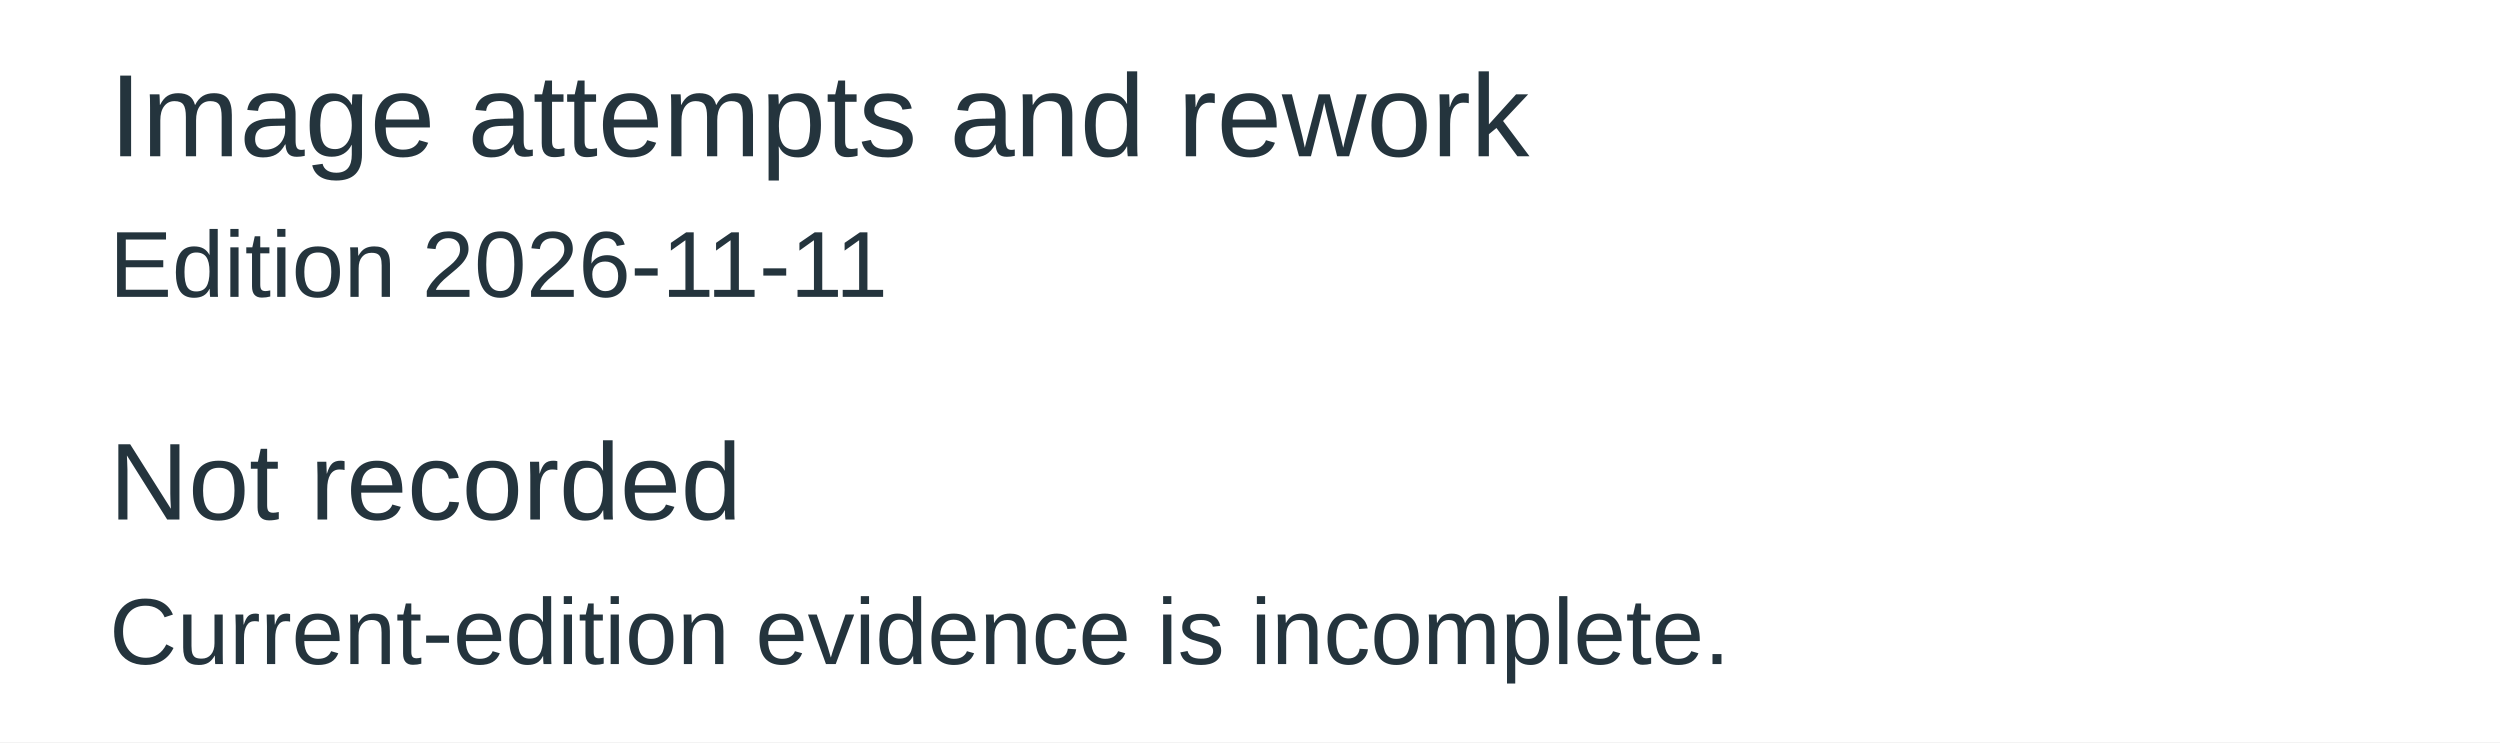
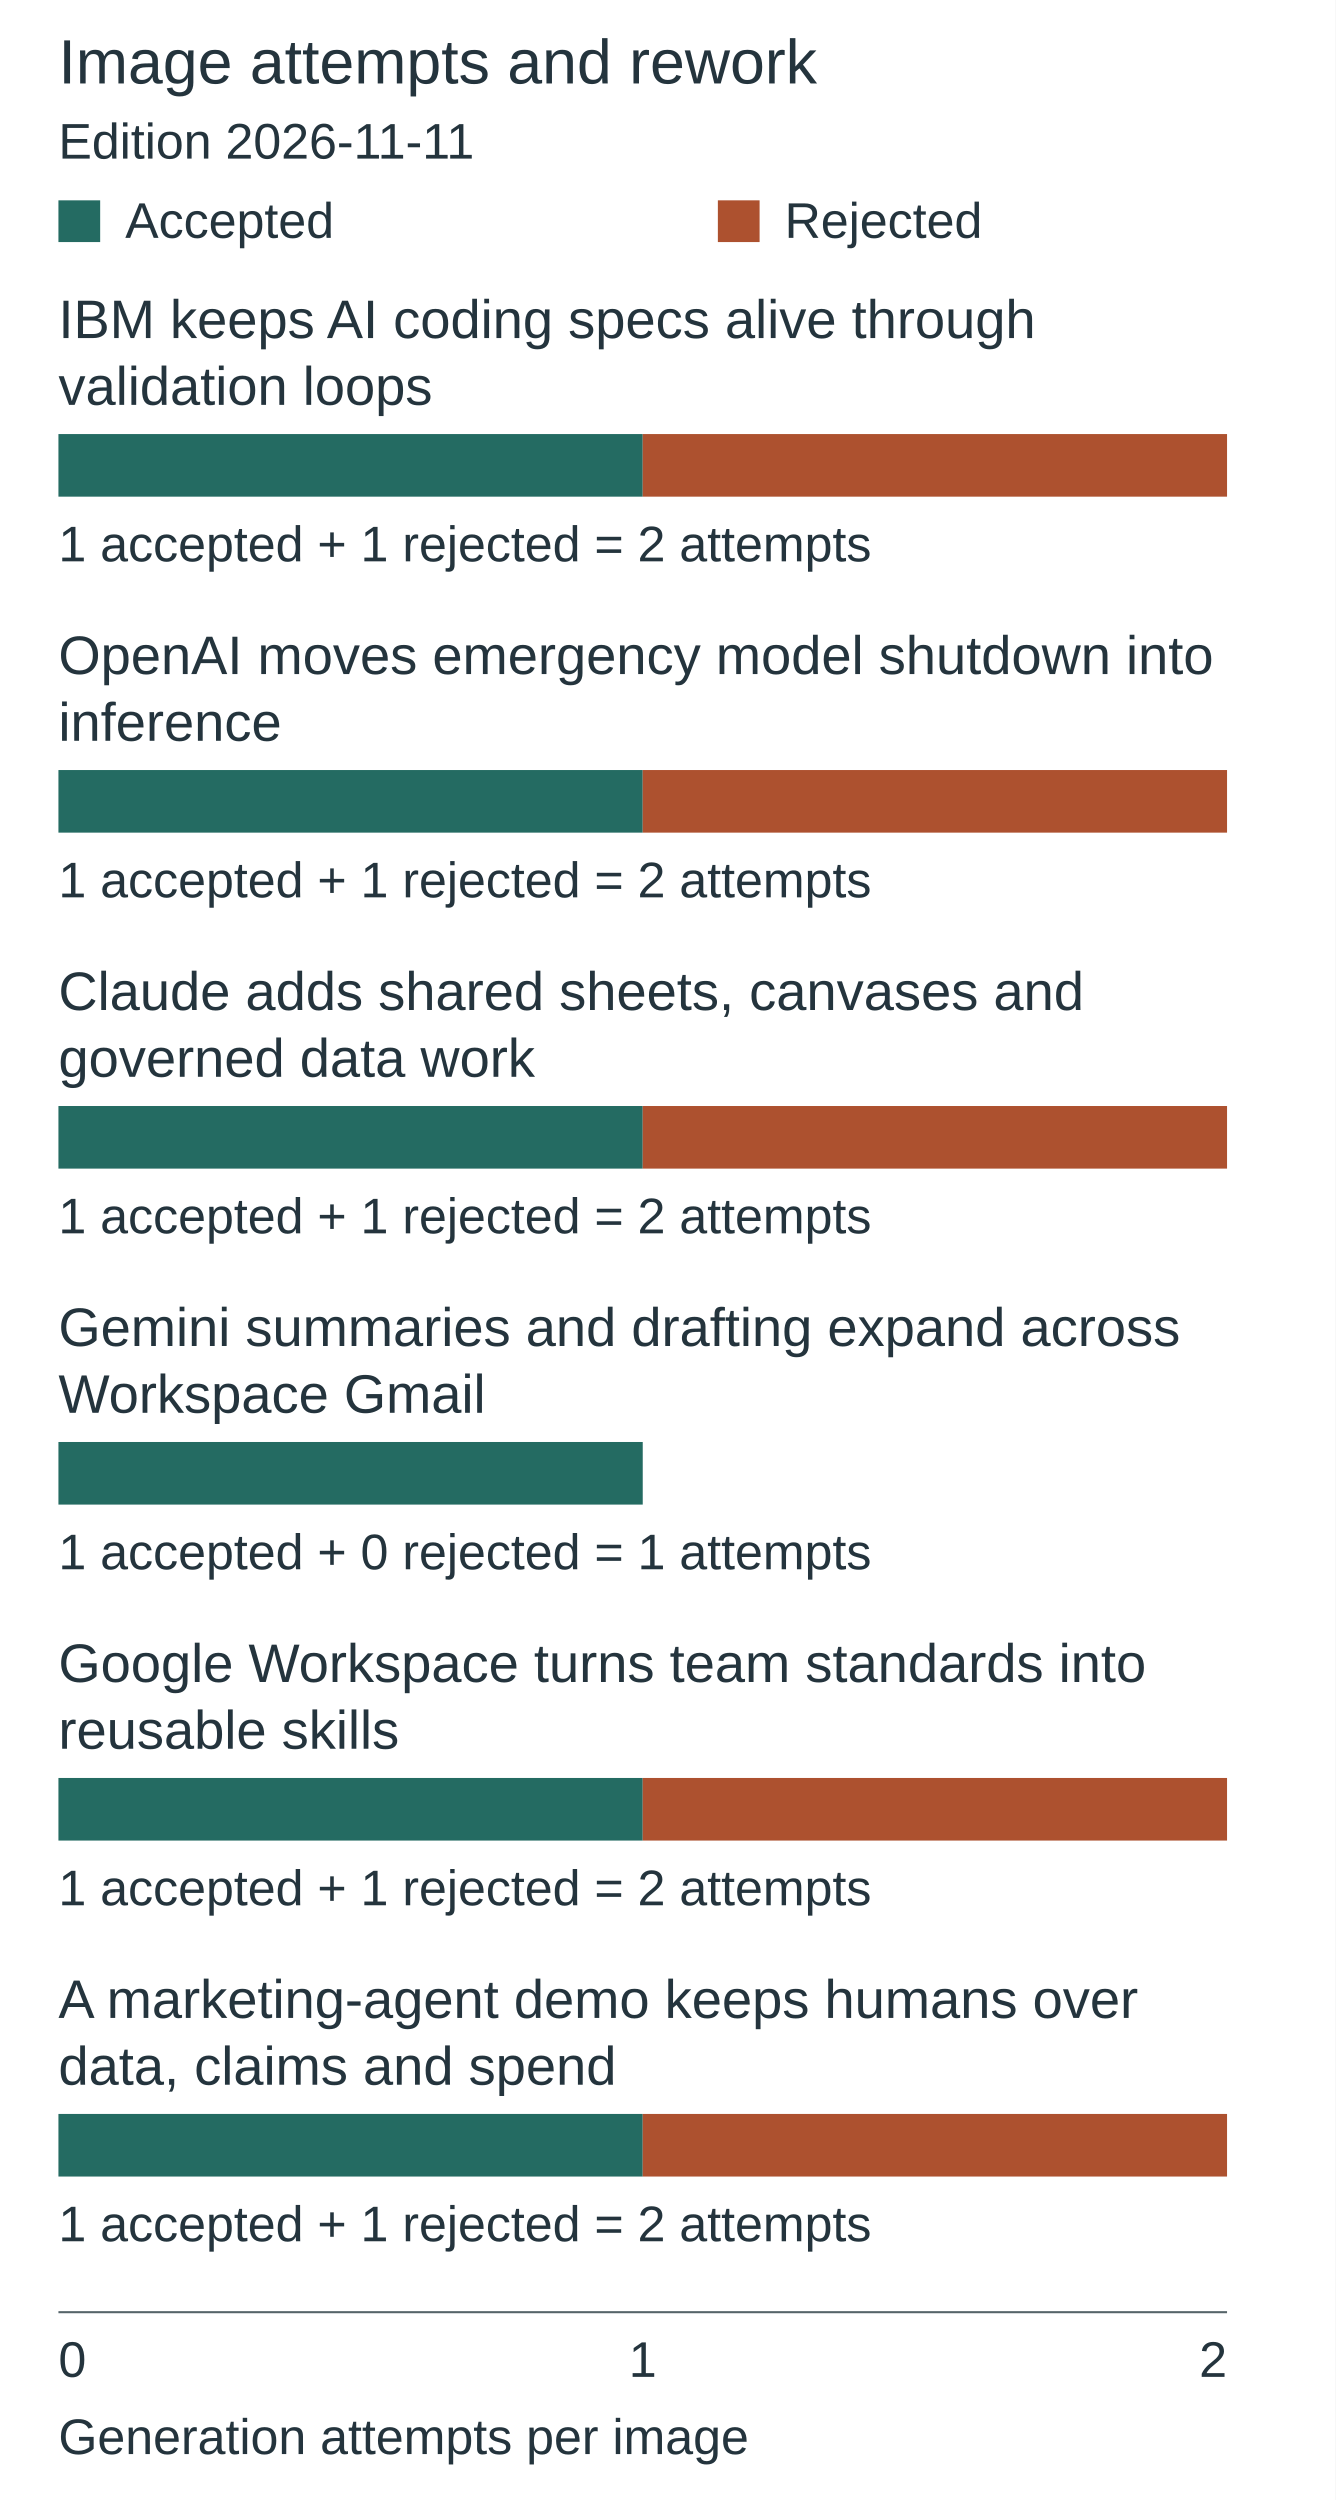
- <svg xmlns="http://www.w3.org/2000/svg" width="640" height="190" viewBox="0 0 640 190" role="img" aria-labelledby="title desc">
-   <rect width="640" height="190" fill="#ffffff" />
+ <svg xmlns="http://www.w3.org/2000/svg" width="640" height="1198" viewBox="0 0 640 1198" role="img" aria-labelledby="title desc">
+   <rect width="640" height="1198" fill="#ffffff" />
  <g font-family="Arial, sans-serif" fill="#24343d">
    <text x="28" y="40" font-size="30">Image attempts and rework</text>
    <text x="28" y="76" font-size="24">Edition 2026-11-11</text>
-     <text x="28" y="133" font-size="28">Not recorded</text>
-     <text x="28" y="170" font-size="24">Current-edition evidence is incomplete.</text>
+     <rect x="28" y="96" width="20" height="20" fill="#246b62" />
+     <text x="60" y="114" font-size="24">Accepted</text>
+     <rect x="344" y="96" width="20" height="20" fill="#ad512f" />
+     <text x="376" y="114" font-size="24">Rejected</text>
+     <text x="28" y="162" font-size="26">IBM keeps AI coding specs alive through</text>
+     <text x="28" y="194" font-size="26">validation loops</text>
+     <rect x="28" y="208" width="280" height="30" fill="#246b62" />
+     <rect x="308" y="208" width="280" height="30" fill="#ad512f" />
+     <text x="28" y="269" font-size="24">1 accepted + 1 rejected = 2 attempts</text>
+     <text x="28" y="323" font-size="26">OpenAI moves emergency model shutdown into</text>
+     <text x="28" y="355" font-size="26">inference</text>
+     <rect x="28" y="369" width="280" height="30" fill="#246b62" />
+     <rect x="308" y="369" width="280" height="30" fill="#ad512f" />
+     <text x="28" y="430" font-size="24">1 accepted + 1 rejected = 2 attempts</text>
+     <text x="28" y="484" font-size="26">Claude adds shared sheets, canvases and</text>
+     <text x="28" y="516" font-size="26">governed data work</text>
+     <rect x="28" y="530" width="280" height="30" fill="#246b62" />
+     <rect x="308" y="530" width="280" height="30" fill="#ad512f" />
+     <text x="28" y="591" font-size="24">1 accepted + 1 rejected = 2 attempts</text>
+     <text x="28" y="645" font-size="26">Gemini summaries and drafting expand across</text>
+     <text x="28" y="677" font-size="26">Workspace Gmail</text>
+     <rect x="28" y="691" width="280" height="30" fill="#246b62" />
+     <rect x="308" y="691" width="0" height="30" fill="#ad512f" />
+     <text x="28" y="752" font-size="24">1 accepted + 0 rejected = 1 attempts</text>
+     <text x="28" y="806" font-size="26">Google Workspace turns team standards into</text>
+     <text x="28" y="838" font-size="26">reusable skills</text>
+     <rect x="28" y="852" width="280" height="30" fill="#246b62" />
+     <rect x="308" y="852" width="280" height="30" fill="#ad512f" />
+     <text x="28" y="913" font-size="24">1 accepted + 1 rejected = 2 attempts</text>
+     <text x="28" y="967" font-size="26">A marketing-agent demo keeps humans over</text>
+     <text x="28" y="999" font-size="26">data, claims and spend</text>
+     <rect x="28" y="1013" width="280" height="30" fill="#246b62" />
+     <rect x="308" y="1013" width="280" height="30" fill="#ad512f" />
+     <text x="28" y="1074" font-size="24">1 accepted + 1 rejected = 2 attempts</text>
+     <line x1="28" y1="1108" x2="588" y2="1108" stroke="#56656a" />
+     <text x="28" y="1139" font-size="24" text-anchor="start">0</text>
+     <text x="308" y="1139" font-size="24" text-anchor="middle">1</text>
+     <text x="588" y="1139" font-size="24" text-anchor="end">2</text>
+     <text x="28" y="1176" font-size="24">Generation attempts per image</text>
  </g>
</svg>
